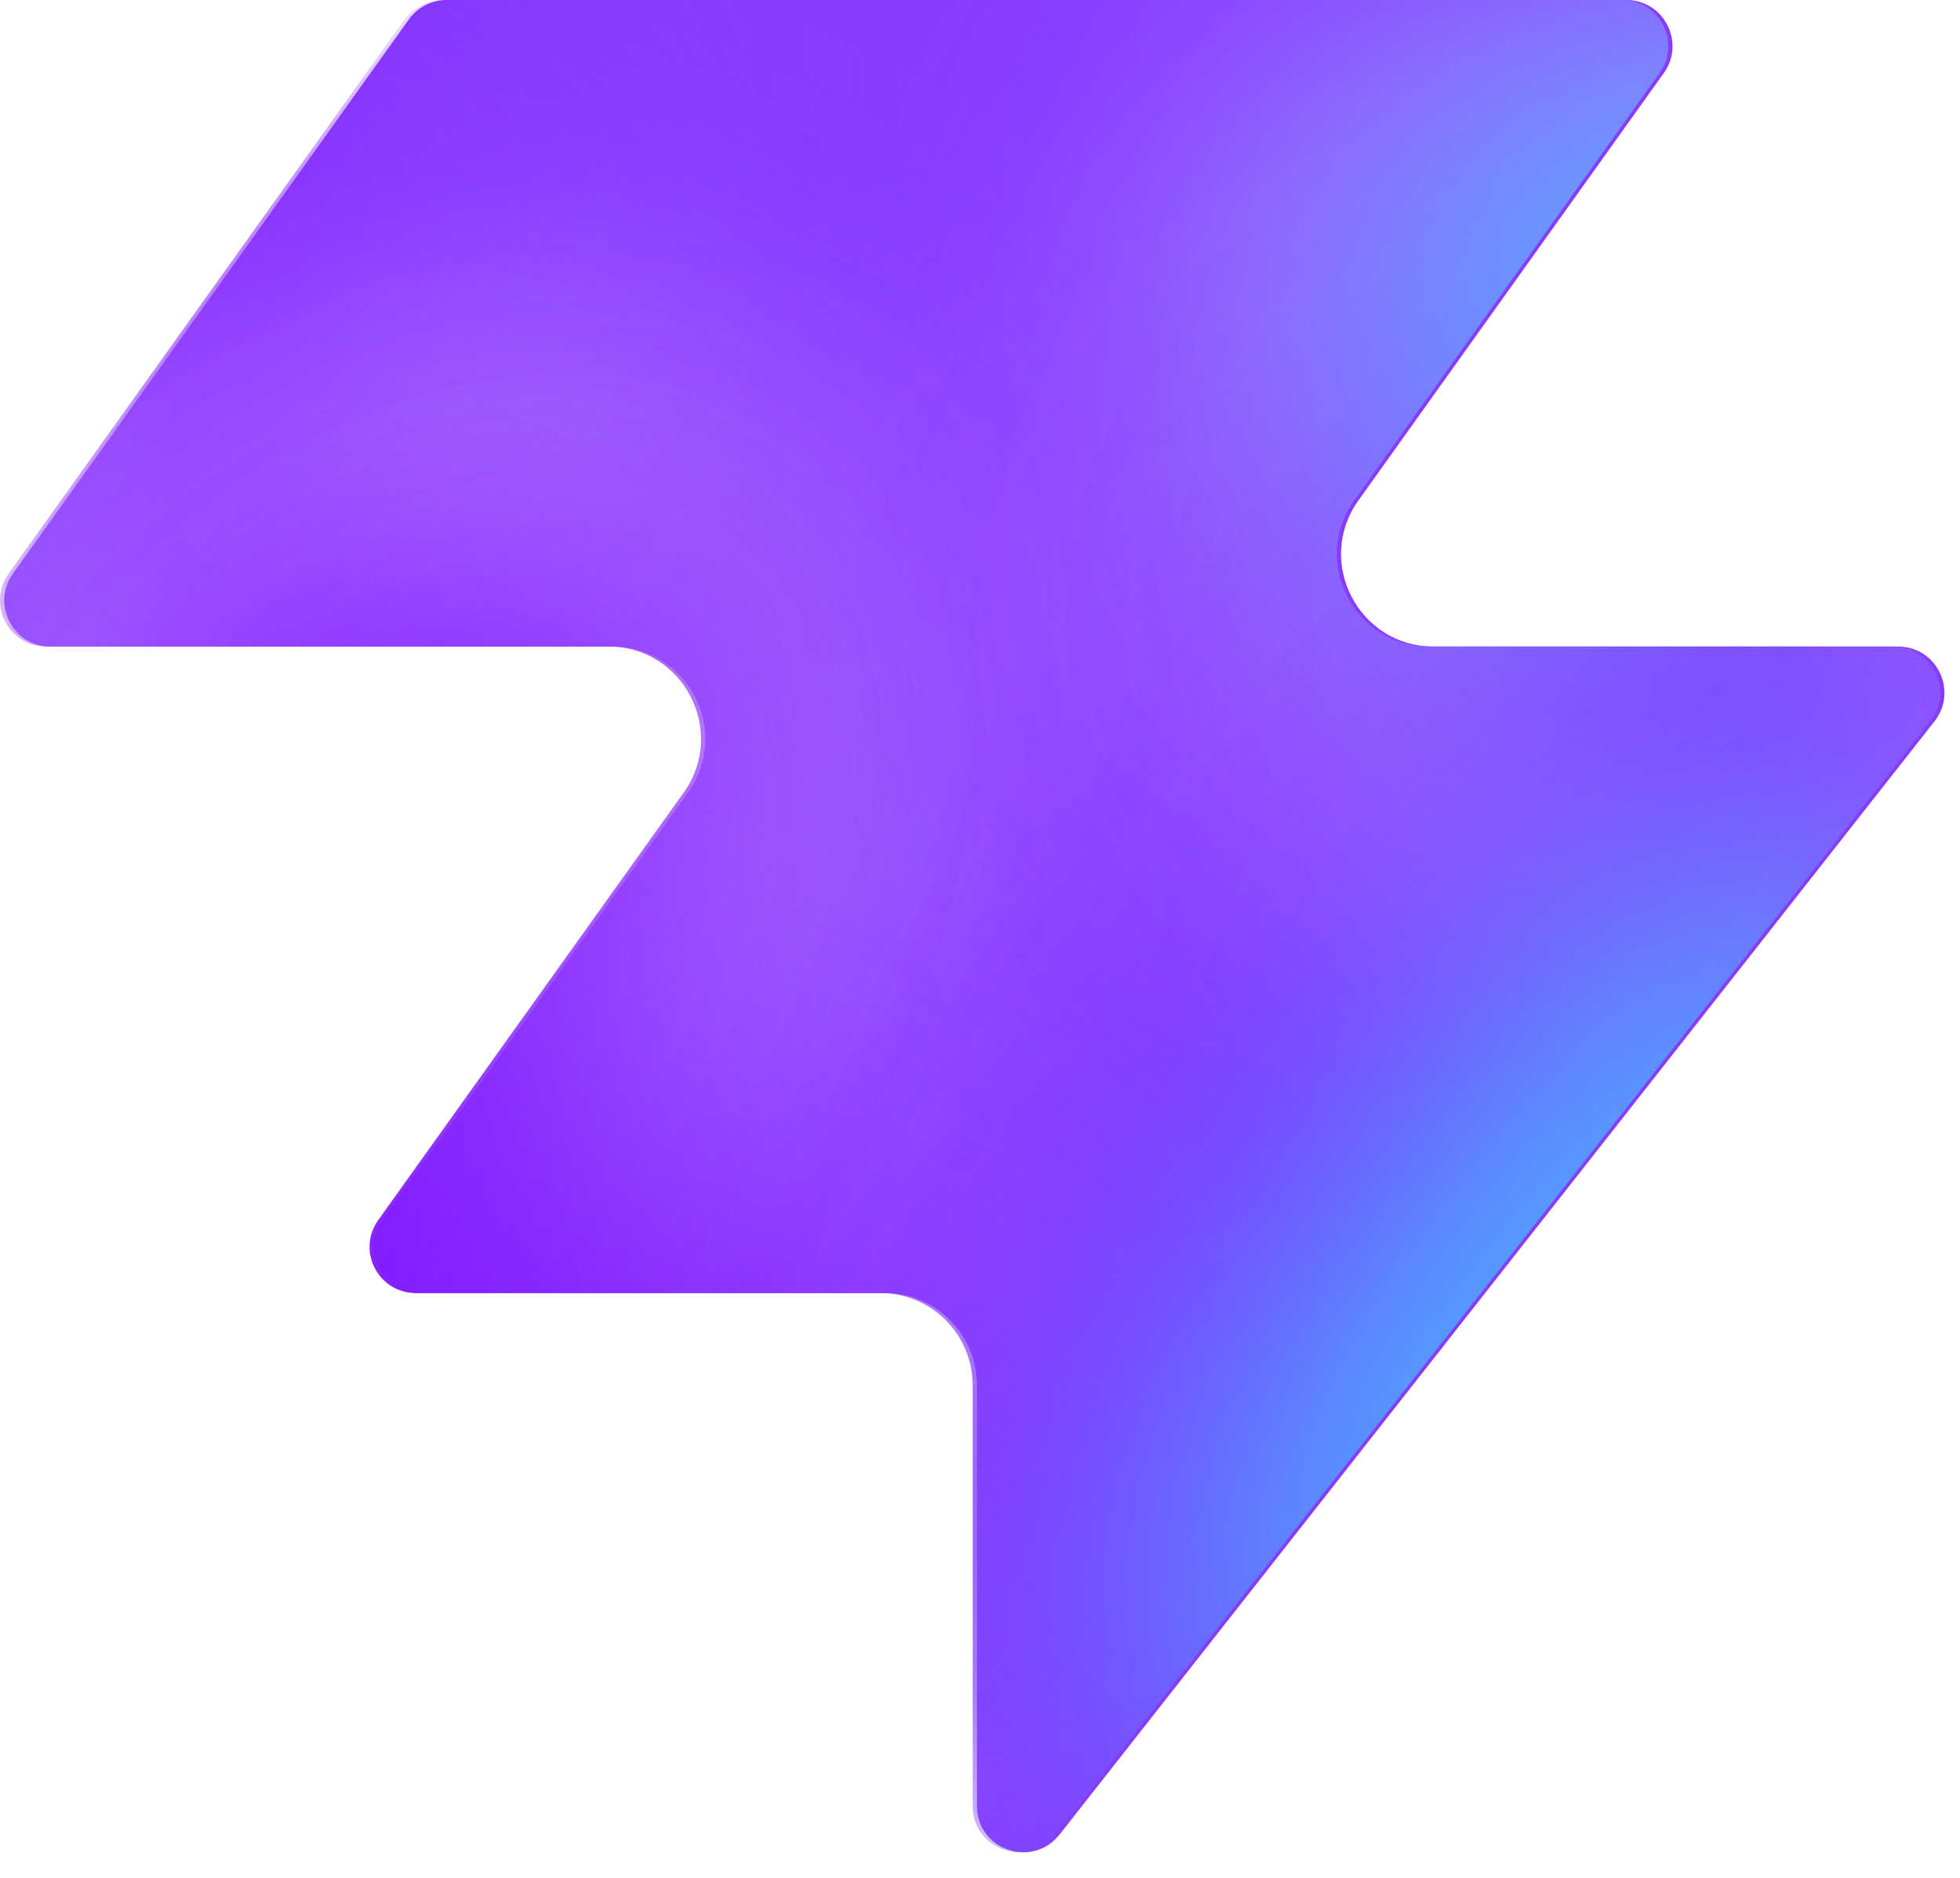
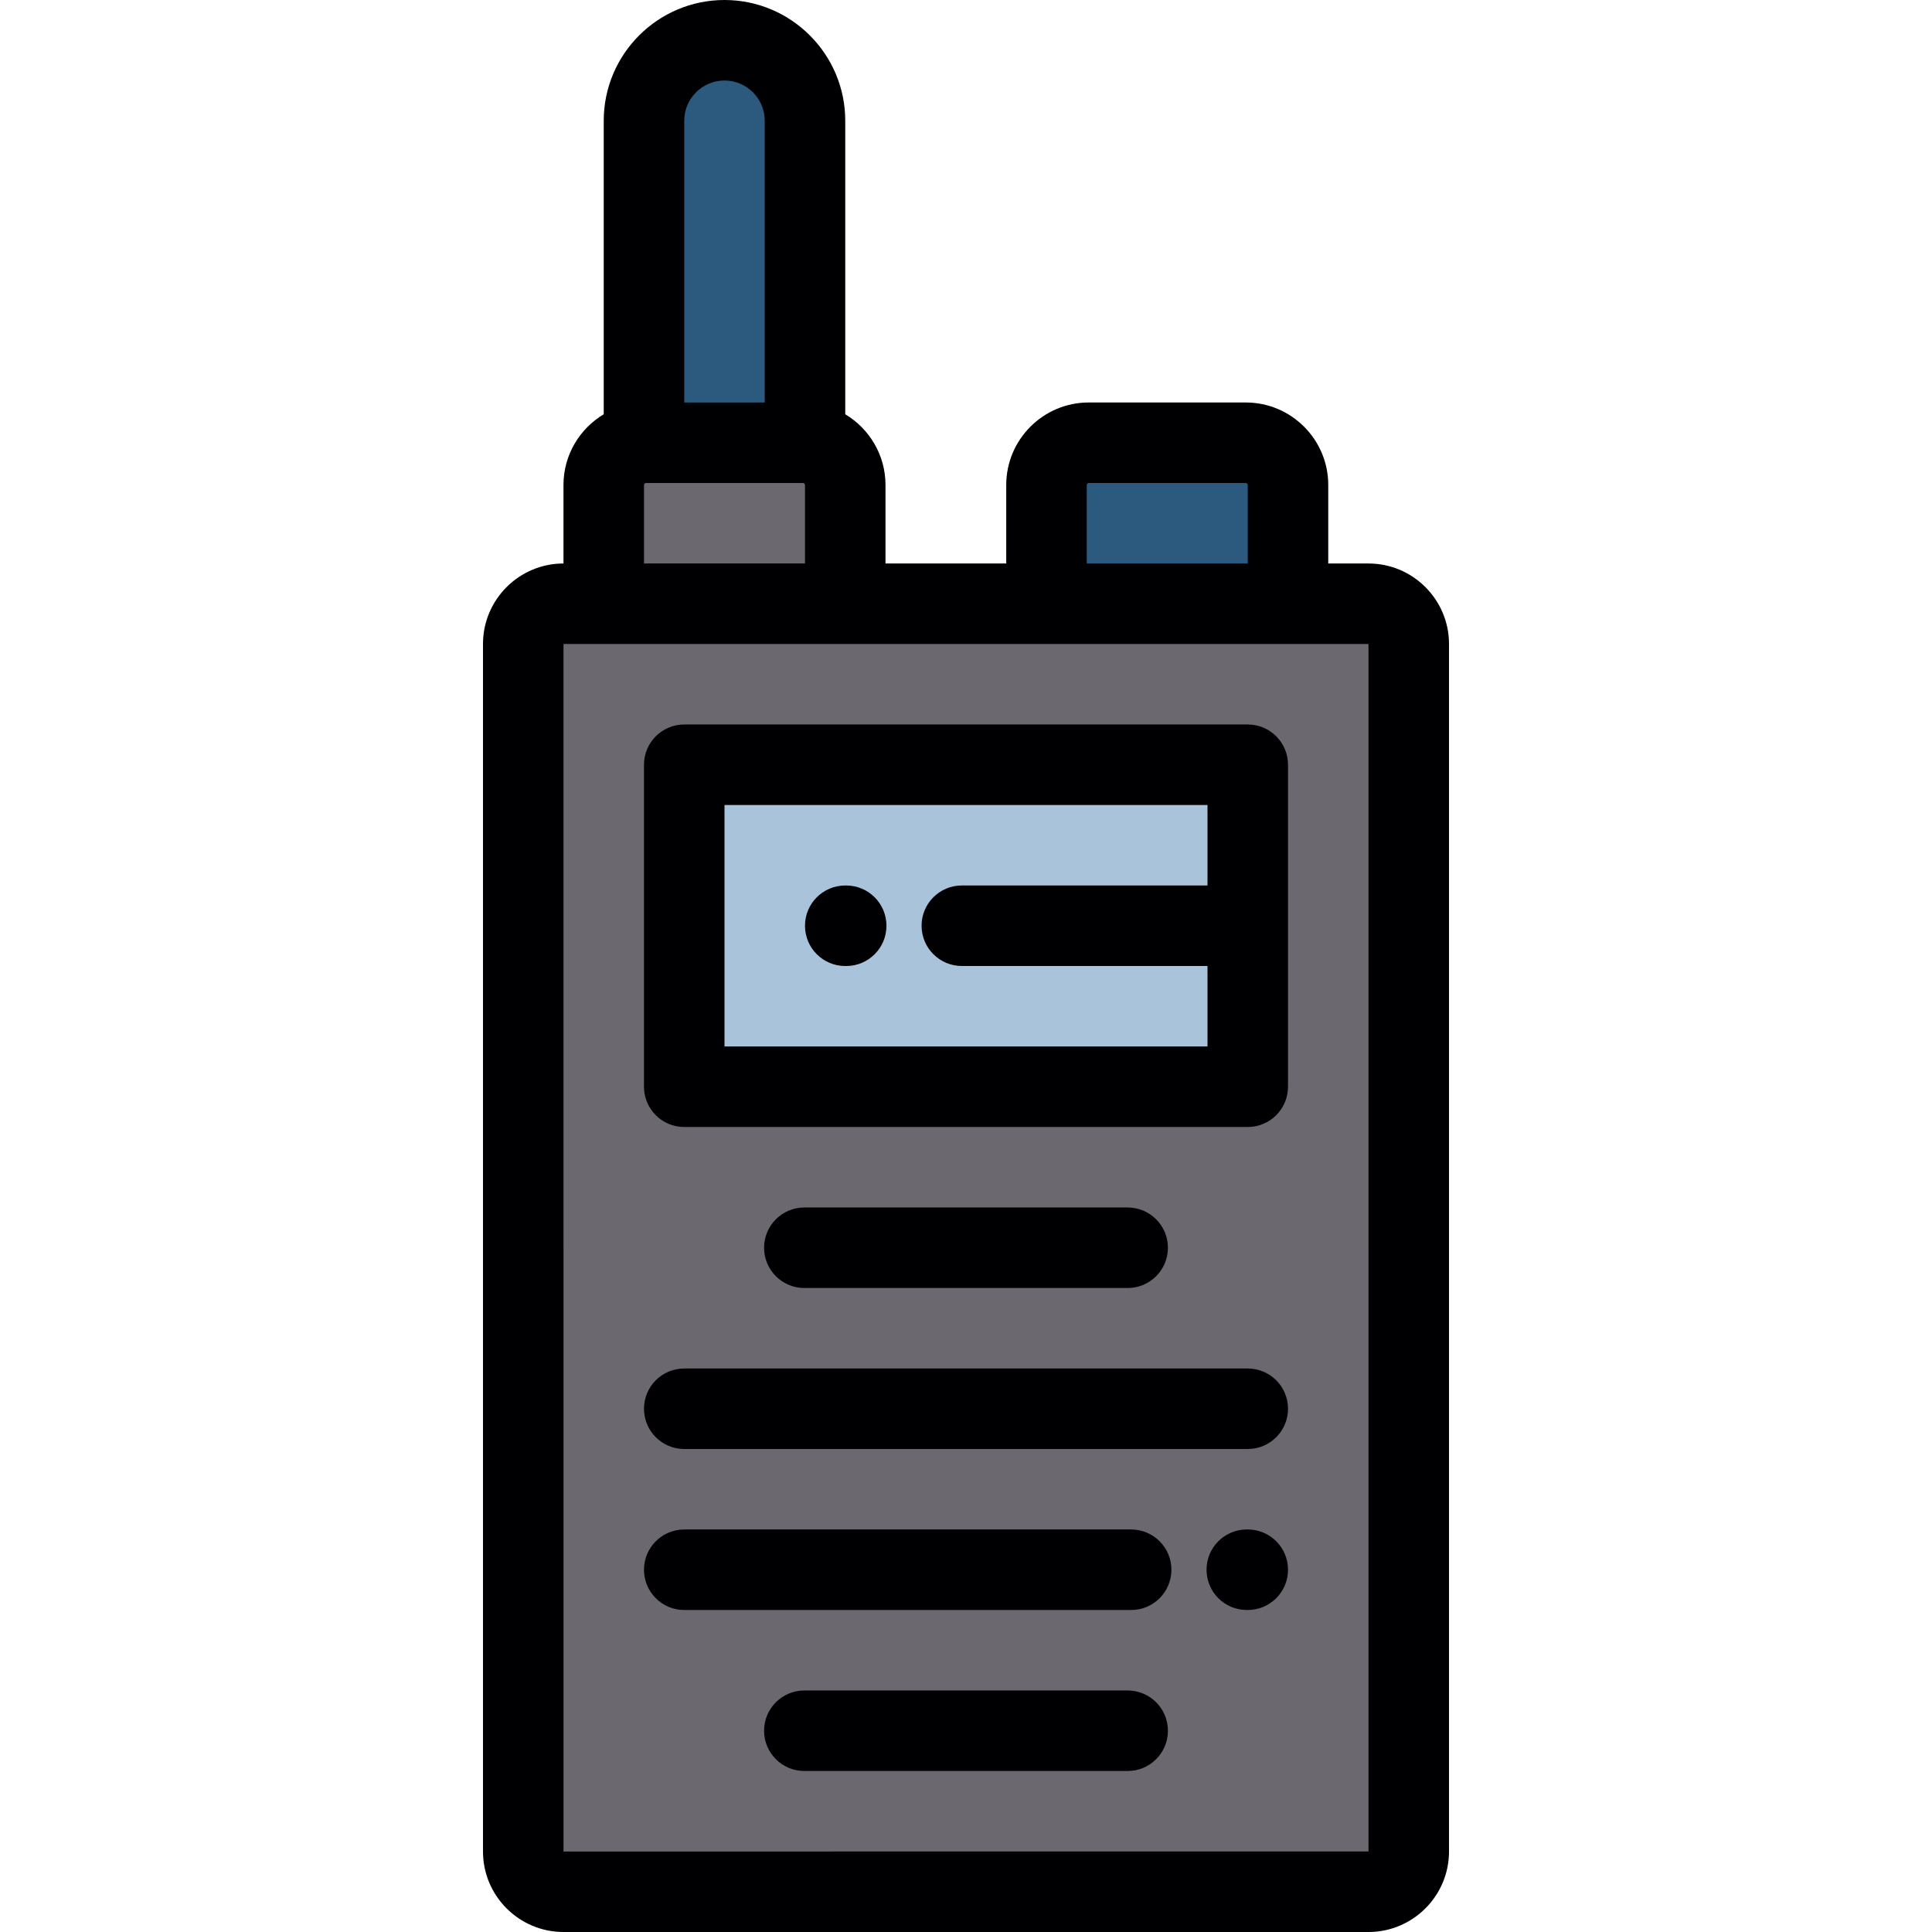
- <svg xmlns="http://www.w3.org/2000/svg" width="48" height="46" fill="none" viewBox="0 0 48 46">
-   <path fill="#863bff" d="M25.946 44.938c-.664.845-2.021.375-2.021-.698V33.937a2.26 2.26 0 0 0-2.262-2.262H10.287c-.92 0-1.456-1.04-.92-1.788l7.48-10.471c1.07-1.497 0-3.578-1.842-3.578H1.237c-.92 0-1.456-1.04-.92-1.788L10.013.474c.214-.297.556-.474.92-.474h28.894c.92 0 1.456 1.04.92 1.788l-7.48 10.471c-1.07 1.498 0 3.579 1.842 3.579h11.377c.943 0 1.473 1.088.89 1.83L25.947 44.94z" style="fill:#863bff;fill:color(display-p3 .525 .23 1);fill-opacity:1" />
-   <mask id="a" width="48" height="46" x="0" y="0" maskUnits="userSpaceOnUse" style="mask-type:alpha">
-     <path fill="#000" d="M25.842 44.938c-.664.844-2.021.375-2.021-.698V33.937a2.26 2.26 0 0 0-2.262-2.262H10.183c-.92 0-1.456-1.04-.92-1.788l7.48-10.471c1.07-1.498 0-3.579-1.842-3.579H1.133c-.92 0-1.456-1.04-.92-1.787L9.91.473c.214-.297.556-.474.92-.474h28.894c.92 0 1.456 1.04.92 1.788l-7.48 10.471c-1.07 1.498 0 3.578 1.842 3.578h11.377c.943 0 1.473 1.088.89 1.832L25.843 44.94z" style="fill:#000;fill-opacity:1" />
-   </mask>
-   <g mask="url(#a)">
-     <g filter="url(#b)">
-       <ellipse cx="5.508" cy="14.704" fill="#ede6ff" rx="5.508" ry="14.704" style="fill:#ede6ff;fill:color(display-p3 .927 .903 1);fill-opacity:1" transform="matrix(.00324 1 1 -.00324 -4.47 31.516)" />
-     </g>
-     <g filter="url(#c)">
-       <ellipse cx="10.399" cy="29.851" fill="#ede6ff" rx="10.399" ry="29.851" style="fill:#ede6ff;fill:color(display-p3 .927 .903 1);fill-opacity:1" transform="matrix(.00324 1 1 -.00324 -39.328 7.883)" />
-     </g>
-     <g filter="url(#d)">
-       <ellipse cx="5.508" cy="30.487" fill="#7e14ff" rx="5.508" ry="30.487" style="fill:#7e14ff;fill:color(display-p3 .492 .077 1);fill-opacity:1" transform="rotate(89.814 -25.913 -14.639)scale(1 -1)" />
-     </g>
-     <g filter="url(#e)">
-       <ellipse cx="5.508" cy="30.599" fill="#7e14ff" rx="5.508" ry="30.599" style="fill:#7e14ff;fill:color(display-p3 .492 .077 1);fill-opacity:1" transform="rotate(89.814 -32.644 -3.334)scale(1 -1)" />
-     </g>
-     <g filter="url(#f)">
-       <ellipse cx="5.508" cy="30.599" fill="#7e14ff" rx="5.508" ry="30.599" style="fill:#7e14ff;fill:color(display-p3 .492 .077 1);fill-opacity:1" transform="matrix(.00324 1 1 -.00324 -34.34 30.47)" />
-     </g>
-     <g filter="url(#g)">
-       <ellipse cx="14.072" cy="22.078" fill="#ede6ff" rx="14.072" ry="22.078" style="fill:#ede6ff;fill:color(display-p3 .927 .903 1);fill-opacity:1" transform="rotate(93.35 24.506 48.493)scale(-1 1)" />
-     </g>
-     <g filter="url(#h)">
-       <ellipse cx="3.47" cy="21.501" fill="#7e14ff" rx="3.47" ry="21.501" style="fill:#7e14ff;fill:color(display-p3 .492 .077 1);fill-opacity:1" transform="rotate(89.009 28.708 47.59)scale(-1 1)" />
-     </g>
-     <g filter="url(#i)">
-       <ellipse cx="3.47" cy="21.501" fill="#7e14ff" rx="3.47" ry="21.501" style="fill:#7e14ff;fill:color(display-p3 .492 .077 1);fill-opacity:1" transform="rotate(89.009 28.708 47.59)scale(-1 1)" />
-     </g>
-     <g filter="url(#j)">
-       <ellipse cx=".387" cy="8.972" fill="#7e14ff" rx="4.407" ry="29.108" style="fill:#7e14ff;fill:color(display-p3 .492 .077 1);fill-opacity:1" transform="rotate(39.51 .387 8.972)" />
-     </g>
-     <g filter="url(#k)">
-       <ellipse cx="47.523" cy="-6.092" fill="#7e14ff" rx="4.407" ry="29.108" style="fill:#7e14ff;fill:color(display-p3 .492 .077 1);fill-opacity:1" transform="rotate(37.892 47.523 -6.092)" />
-     </g>
-     <g filter="url(#l)">
-       <ellipse cx="41.412" cy="6.333" fill="#47bfff" rx="5.971" ry="9.665" style="fill:#47bfff;fill:color(display-p3 .28 .748 1);fill-opacity:1" transform="rotate(37.892 41.412 6.333)" />
-     </g>
-     <g filter="url(#m)">
-       <ellipse cx="-1.879" cy="38.332" fill="#7e14ff" rx="4.407" ry="29.108" style="fill:#7e14ff;fill:color(display-p3 .492 .077 1);fill-opacity:1" transform="rotate(37.892 -1.88 38.332)" />
-     </g>
-     <g filter="url(#n)">
-       <ellipse cx="-1.879" cy="38.332" fill="#7e14ff" rx="4.407" ry="29.108" style="fill:#7e14ff;fill:color(display-p3 .492 .077 1);fill-opacity:1" transform="rotate(37.892 -1.88 38.332)" />
-     </g>
-     <g filter="url(#o)">
-       <ellipse cx="35.651" cy="29.907" fill="#7e14ff" rx="4.407" ry="29.108" style="fill:#7e14ff;fill:color(display-p3 .492 .077 1);fill-opacity:1" transform="rotate(37.892 35.651 29.907)" />
-     </g>
-     <g filter="url(#p)">
-       <ellipse cx="38.418" cy="32.4" fill="#47bfff" rx="5.971" ry="15.297" style="fill:#47bfff;fill:color(display-p3 .28 .748 1);fill-opacity:1" transform="rotate(37.892 38.418 32.4)" />
-     </g>
+ <svg xmlns="http://www.w3.org/2000/svg" height="800px" width="800px" version="1.1" id="Layer_1" viewBox="0 0 511.999 511.999" xml:space="preserve">
+   <g>
+     <path style="fill:#2C5A7E;" d="M171.191,117.331h41.613c0.176,0,0.352,0.004,0.527,0V31.999c0-11.735-9.598-21.33-21.333-21.33   c-11.735,0-21.333,9.597-21.333,21.33v85.345C170.84,117.334,171.016,117.331,171.191,117.331z" />
+     <path style="fill:#6C686F;" d="M212.803,117.331h-41.613c-0.175,0-0.351,0.004-0.527,0.013   c-5.916,0.277-10.667,5.202-10.667,11.183V160h64v-31.473c0-5.981-4.751-10.906-10.667-11.196   C213.155,117.334,212.979,117.331,212.803,117.331z" />
+     <path style="fill:#2C5A7E;" d="M277.331,128.527V160h64.001v-31.473c0-6.157-5.038-11.196-11.195-11.196h-41.61   C282.367,117.331,277.331,122.37,277.331,128.527z" />
+     <path style="fill:#6C686F;" d="M341.332,160h-64.001h-53.333h-64h-10.666c-5.866,0-10.666,4.799-10.666,10.665v320.003   c0,5.867,4.8,10.665,10.666,10.665h213.333c5.868,0,10.669-4.798,10.669-10.665V170.664c0-5.866-4.801-10.665-10.669-10.665   H341.332L341.332,160z M181.332,202.664h149.336v42.67v42.664H181.332V202.664z" />
+     <polygon style="fill:#A9C4DA;" points="330.669,202.664 181.332,202.664 181.332,287.998 330.669,287.998 330.669,245.334  " />
  </g>
-   <defs>
-     <filter id="b" width="60.045" height="41.654" x="-19.77" y="16.149" color-interpolation-filters="sRGB" filterUnits="userSpaceOnUse">
-       <feFlood flood-opacity="0" result="BackgroundImageFix" />
-       <feBlend in="SourceGraphic" in2="BackgroundImageFix" result="shape" />
-       <feGaussianBlur result="effect1_foregroundBlur_2002_17158" stdDeviation="7.659" />
-     </filter>
-     <filter id="c" width="90.34" height="51.437" x="-54.613" y="-7.533" color-interpolation-filters="sRGB" filterUnits="userSpaceOnUse">
-       <feFlood flood-opacity="0" result="BackgroundImageFix" />
-       <feBlend in="SourceGraphic" in2="BackgroundImageFix" result="shape" />
-       <feGaussianBlur result="effect1_foregroundBlur_2002_17158" stdDeviation="7.659" />
-     </filter>
-     <filter id="d" width="79.355" height="29.4" x="-49.64" y="2.03" color-interpolation-filters="sRGB" filterUnits="userSpaceOnUse">
-       <feFlood flood-opacity="0" result="BackgroundImageFix" />
-       <feBlend in="SourceGraphic" in2="BackgroundImageFix" result="shape" />
-       <feGaussianBlur result="effect1_foregroundBlur_2002_17158" stdDeviation="4.596" />
-     </filter>
-     <filter id="e" width="79.579" height="29.4" x="-45.045" y="20.029" color-interpolation-filters="sRGB" filterUnits="userSpaceOnUse">
-       <feFlood flood-opacity="0" result="BackgroundImageFix" />
-       <feBlend in="SourceGraphic" in2="BackgroundImageFix" result="shape" />
-       <feGaussianBlur result="effect1_foregroundBlur_2002_17158" stdDeviation="4.596" />
-     </filter>
-     <filter id="f" width="79.579" height="29.4" x="-43.513" y="21.178" color-interpolation-filters="sRGB" filterUnits="userSpaceOnUse">
-       <feFlood flood-opacity="0" result="BackgroundImageFix" />
-       <feBlend in="SourceGraphic" in2="BackgroundImageFix" result="shape" />
-       <feGaussianBlur result="effect1_foregroundBlur_2002_17158" stdDeviation="4.596" />
-     </filter>
-     <filter id="g" width="74.749" height="58.852" x="15.756" y="-17.901" color-interpolation-filters="sRGB" filterUnits="userSpaceOnUse">
-       <feFlood flood-opacity="0" result="BackgroundImageFix" />
-       <feBlend in="SourceGraphic" in2="BackgroundImageFix" result="shape" />
-       <feGaussianBlur result="effect1_foregroundBlur_2002_17158" stdDeviation="7.659" />
-     </filter>
-     <filter id="h" width="61.377" height="25.362" x="23.548" y="2.284" color-interpolation-filters="sRGB" filterUnits="userSpaceOnUse">
-       <feFlood flood-opacity="0" result="BackgroundImageFix" />
-       <feBlend in="SourceGraphic" in2="BackgroundImageFix" result="shape" />
-       <feGaussianBlur result="effect1_foregroundBlur_2002_17158" stdDeviation="4.596" />
-     </filter>
-     <filter id="i" width="61.377" height="25.362" x="23.548" y="2.284" color-interpolation-filters="sRGB" filterUnits="userSpaceOnUse">
-       <feFlood flood-opacity="0" result="BackgroundImageFix" />
-       <feBlend in="SourceGraphic" in2="BackgroundImageFix" result="shape" />
-       <feGaussianBlur result="effect1_foregroundBlur_2002_17158" stdDeviation="4.596" />
-     </filter>
-     <filter id="j" width="56.045" height="63.649" x="-27.636" y="-22.853" color-interpolation-filters="sRGB" filterUnits="userSpaceOnUse">
-       <feFlood flood-opacity="0" result="BackgroundImageFix" />
-       <feBlend in="SourceGraphic" in2="BackgroundImageFix" result="shape" />
-       <feGaussianBlur result="effect1_foregroundBlur_2002_17158" stdDeviation="4.596" />
-     </filter>
-     <filter id="k" width="54.814" height="64.646" x="20.116" y="-38.415" color-interpolation-filters="sRGB" filterUnits="userSpaceOnUse">
-       <feFlood flood-opacity="0" result="BackgroundImageFix" />
-       <feBlend in="SourceGraphic" in2="BackgroundImageFix" result="shape" />
-       <feGaussianBlur result="effect1_foregroundBlur_2002_17158" stdDeviation="4.596" />
-     </filter>
-     <filter id="l" width="33.541" height="35.313" x="24.641" y="-11.323" color-interpolation-filters="sRGB" filterUnits="userSpaceOnUse">
-       <feFlood flood-opacity="0" result="BackgroundImageFix" />
-       <feBlend in="SourceGraphic" in2="BackgroundImageFix" result="shape" />
-       <feGaussianBlur result="effect1_foregroundBlur_2002_17158" stdDeviation="4.596" />
-     </filter>
-     <filter id="m" width="54.814" height="64.646" x="-29.286" y="6.009" color-interpolation-filters="sRGB" filterUnits="userSpaceOnUse">
-       <feFlood flood-opacity="0" result="BackgroundImageFix" />
-       <feBlend in="SourceGraphic" in2="BackgroundImageFix" result="shape" />
-       <feGaussianBlur result="effect1_foregroundBlur_2002_17158" stdDeviation="4.596" />
-     </filter>
-     <filter id="n" width="54.814" height="64.646" x="-29.286" y="6.009" color-interpolation-filters="sRGB" filterUnits="userSpaceOnUse">
-       <feFlood flood-opacity="0" result="BackgroundImageFix" />
-       <feBlend in="SourceGraphic" in2="BackgroundImageFix" result="shape" />
-       <feGaussianBlur result="effect1_foregroundBlur_2002_17158" stdDeviation="4.596" />
-     </filter>
-     <filter id="o" width="54.814" height="64.646" x="8.244" y="-2.416" color-interpolation-filters="sRGB" filterUnits="userSpaceOnUse">
-       <feFlood flood-opacity="0" result="BackgroundImageFix" />
-       <feBlend in="SourceGraphic" in2="BackgroundImageFix" result="shape" />
-       <feGaussianBlur result="effect1_foregroundBlur_2002_17158" stdDeviation="4.596" />
-     </filter>
-     <filter id="p" width="39.409" height="43.623" x="18.713" y="10.588" color-interpolation-filters="sRGB" filterUnits="userSpaceOnUse">
-       <feFlood flood-opacity="0" result="BackgroundImageFix" />
-       <feBlend in="SourceGraphic" in2="BackgroundImageFix" result="shape" />
-       <feGaussianBlur result="effect1_foregroundBlur_2002_17158" stdDeviation="4.596" />
-     </filter>
-   </defs>
+   <g>
+     <path style="fill:#000003;" d="M362.664,149.331h-10.663v-20.804c0-12.056-9.808-21.865-21.864-21.865h-41.61   c-12.057,0-21.865,9.809-21.865,21.865v20.804h-31.996v-20.804c0-7.961-4.29-14.921-10.667-18.745V31.999   C223.999,14.355,209.643,0,191.997,0s-32.002,14.355-32.002,31.999v77.782c-6.377,3.824-10.667,10.784-10.667,18.745v20.804   c-11.762,0.001-21.331,9.571-21.331,21.333v320.003c0,11.762,9.571,21.333,21.334,21.333h213.333   c11.764,0,21.338-9.57,21.338-21.333V170.664C384.002,158.901,374.429,149.331,362.664,149.331z M288,128.527   c0-0.266,0.26-0.527,0.527-0.527h41.61c0.265,0,0.526,0.261,0.526,0.527v20.804H288L288,128.527L288,128.527z M170.666,149.331   v-20.804c0-0.266,0.26-0.527,0.525-0.527h41.613c0.265,0,0.525,0.261,0.525,0.527v20.804H170.666z M191.997,21.338   c5.881,0,10.665,4.783,10.665,10.661v74.662h-21.329V31.999C181.332,26.12,186.116,21.338,191.997,21.338z M149.335,490.667   l-0.003-319.998h10.661c0.002,0,0.003,0,0.004,0c0.002,0,0.003,0,0.004,0l63.967-0.001c0.011,0,0.019,0.001,0.029,0.001   c0.011,0,0.019-0.001,0.029-0.001l53.254-0.001c0.017,0,0.033,0.002,0.05,0.002s0.032-0.002,0.049-0.002l63.878-0.001   c0.025,0,0.049,0.003,0.074,0.003c0.025,0,0.049-0.003,0.074-0.003l21.259-0.001l0.002,319.998L149.335,490.667z" />
+     <path style="fill:#000003;" d="M341.335,202.664c0-5.892-4.777-10.669-10.669-10.669H181.33c-5.892,0-10.669,4.776-10.669,10.669   v85.332c0,5.892,4.776,10.669,10.669,10.669h149.336c5.891,0,10.669-4.776,10.669-10.669v-42.621c0-0.014,0.002-0.027,0.002-0.041   s-0.002-0.028-0.002-0.042L341.335,202.664L341.335,202.664z M191.999,277.327v-63.995h127.999v21.331l-65.102-0.004   c0,0,0,0-0.001,0c-5.89,0-10.668,4.776-10.669,10.668c0,5.892,4.776,10.669,10.669,10.67l65.103,0.004v21.326L191.999,277.327   L191.999,277.327z" />
+     <path style="fill:#000003;" d="M224.252,234.665h-0.254c-5.892,0-10.669,4.776-10.669,10.669s4.776,10.669,10.669,10.669h0.254   c5.891,0,10.669-4.776,10.669-10.669S230.143,234.665,224.252,234.665z" />
+     <path style="fill:#000003;" d="M298.842,341.335c5.891,0,10.669-4.776,10.669-10.669c0-5.892-4.777-10.669-10.669-10.669h-85.684   c-5.892,0-10.669,4.776-10.669,10.669c0,5.892,4.776,10.669,10.669,10.669H298.842z" />
+     <path style="fill:#000003;" d="M330.669,362.664H181.332c-5.892,0-10.669,4.776-10.669,10.669c0,5.892,4.776,10.669,10.669,10.669   h149.336c5.891,0,10.669-4.776,10.669-10.669C341.337,367.44,336.56,362.664,330.669,362.664z" />
+     <path style="fill:#000003;" d="M298.842,447.994h-85.684c-5.892,0-10.669,4.776-10.669,10.669c0,5.892,4.776,10.669,10.669,10.669   h85.684c5.891,0,10.669-4.776,10.669-10.669C309.51,452.77,304.733,447.994,298.842,447.994z" />
+     <path style="fill:#000003;" d="M330.669,405.324h-0.256c-5.892,0-10.669,4.776-10.669,10.669c0,5.892,4.776,10.669,10.669,10.669   h0.256c5.891,0,10.669-4.776,10.669-10.669S336.56,405.324,330.669,405.324z" />
+     <path style="fill:#000003;" d="M299.768,405.328H181.332c-5.892,0-10.669,4.776-10.669,10.669c0,5.892,4.776,10.669,10.669,10.669   h118.435c5.891,0,10.669-4.776,10.669-10.669C310.436,410.105,305.659,405.328,299.768,405.328z" />
+   </g>
</svg>
